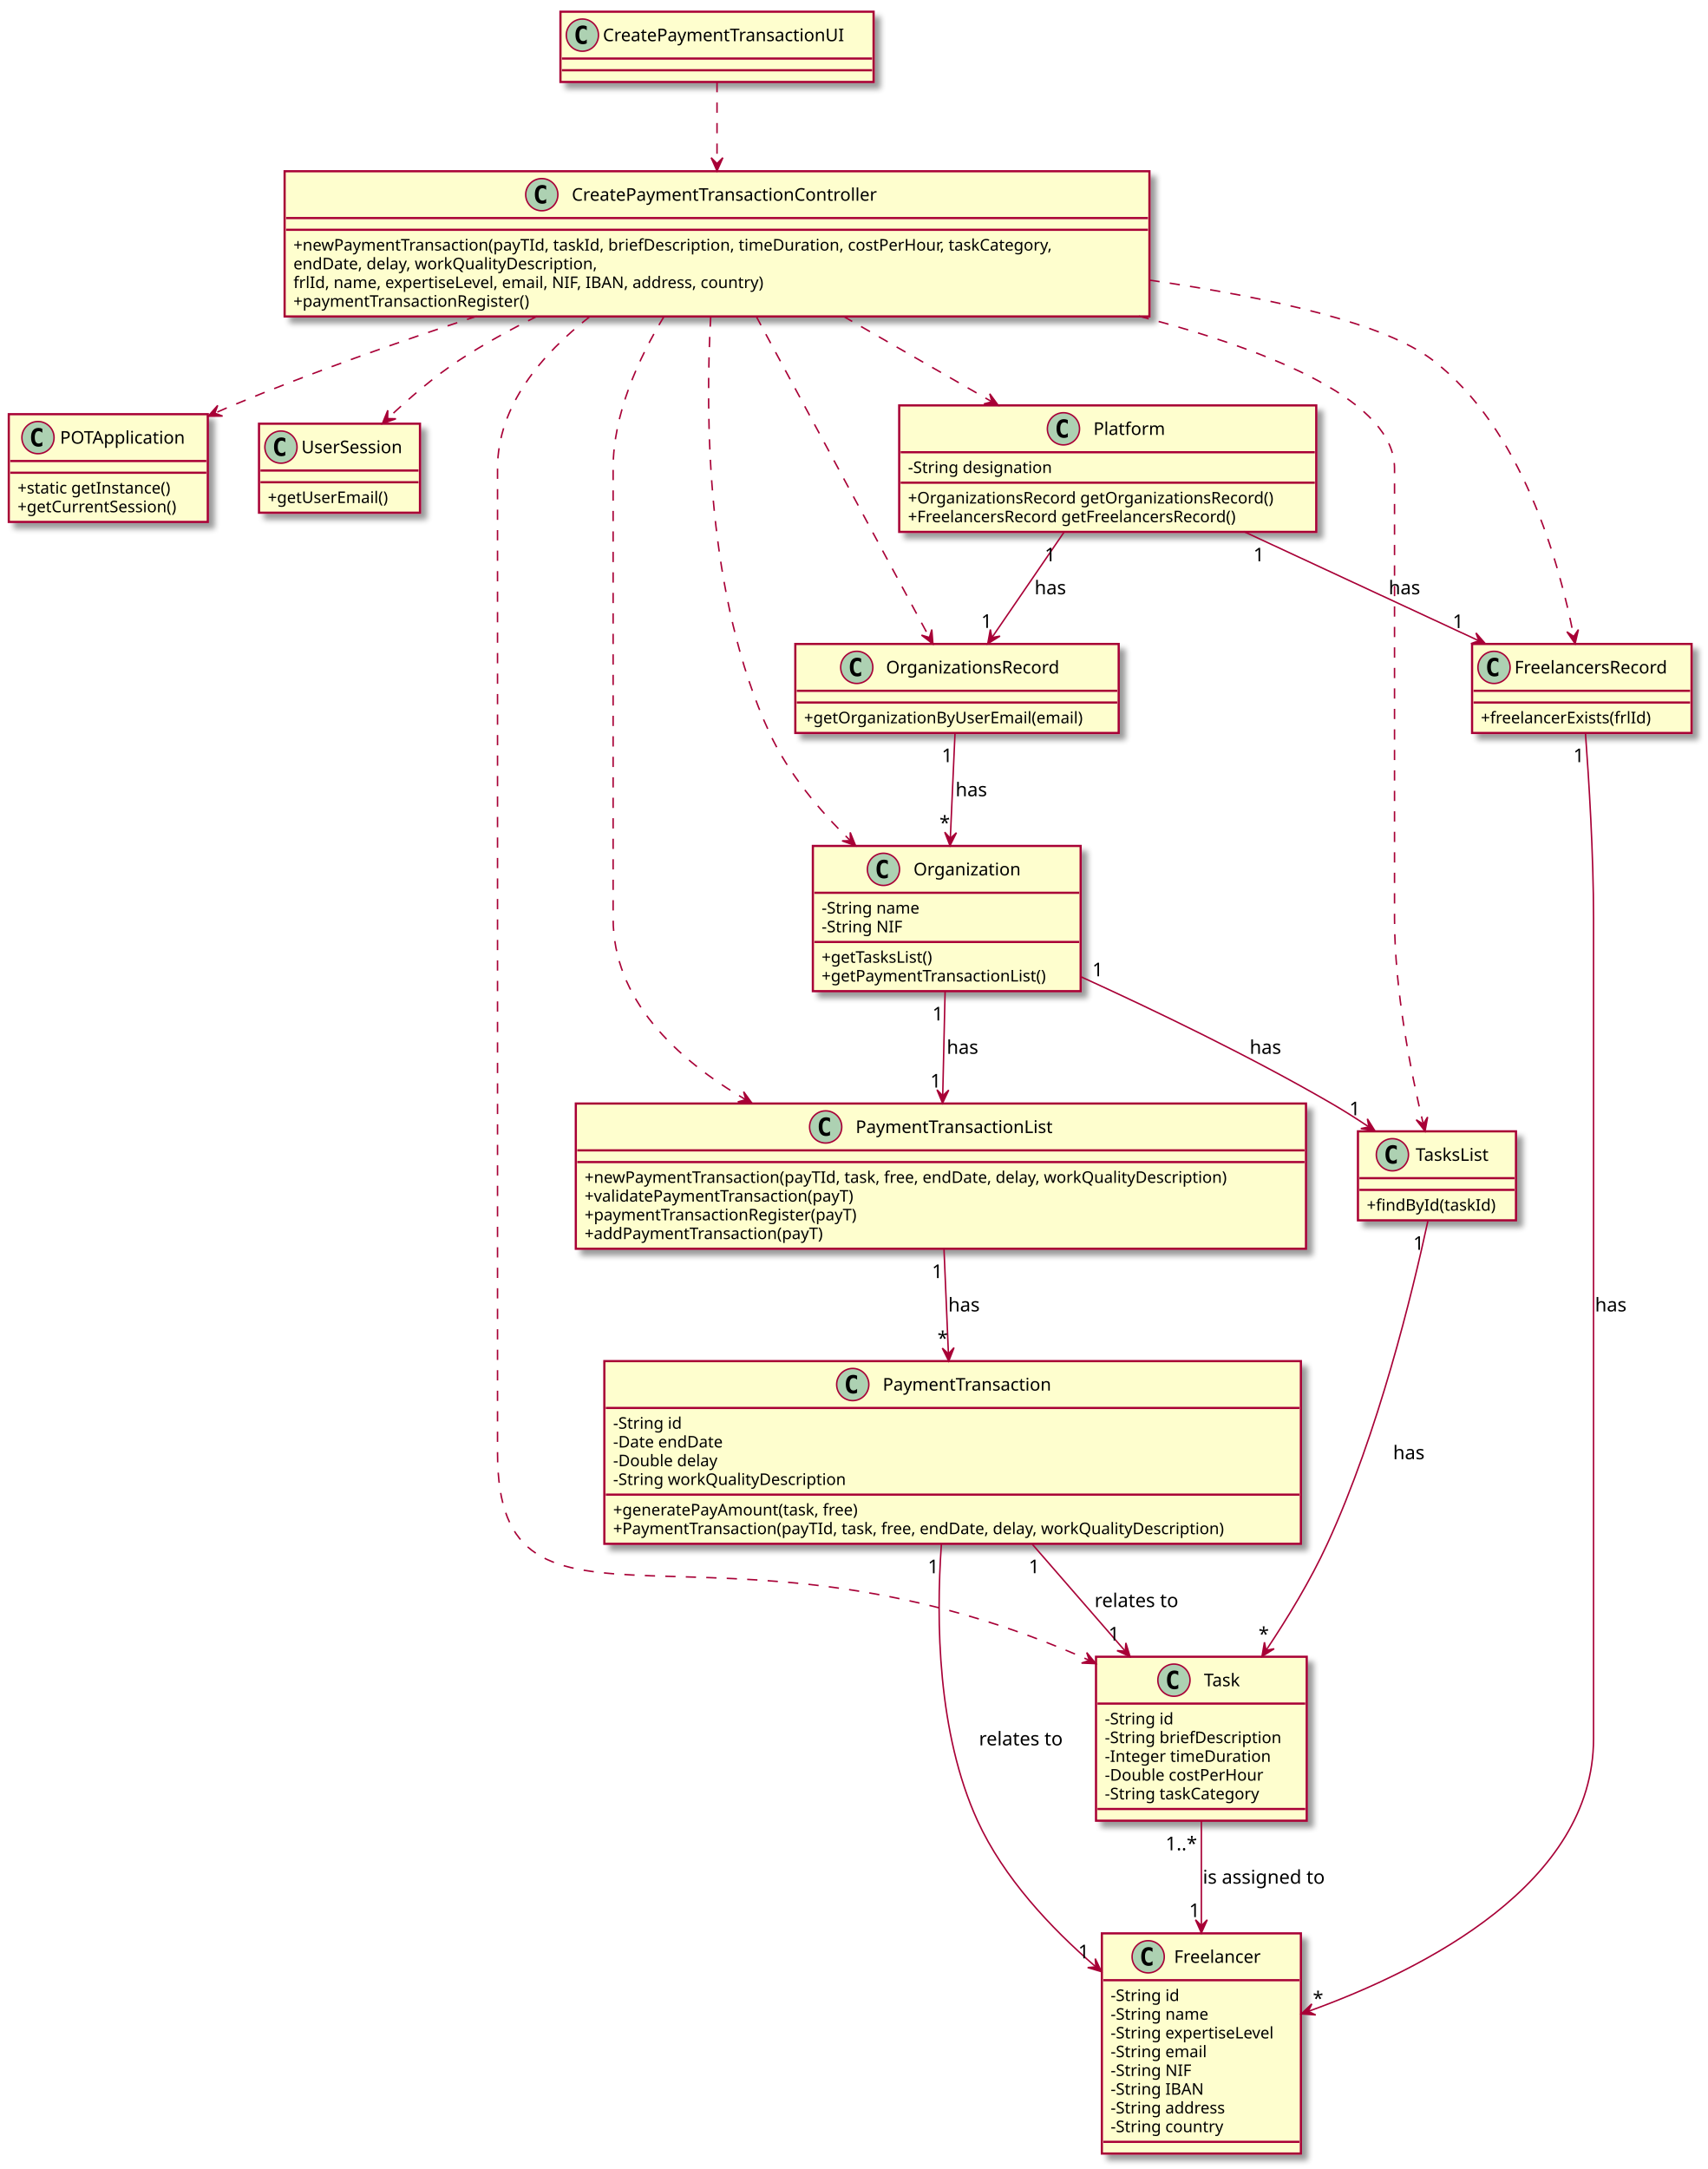
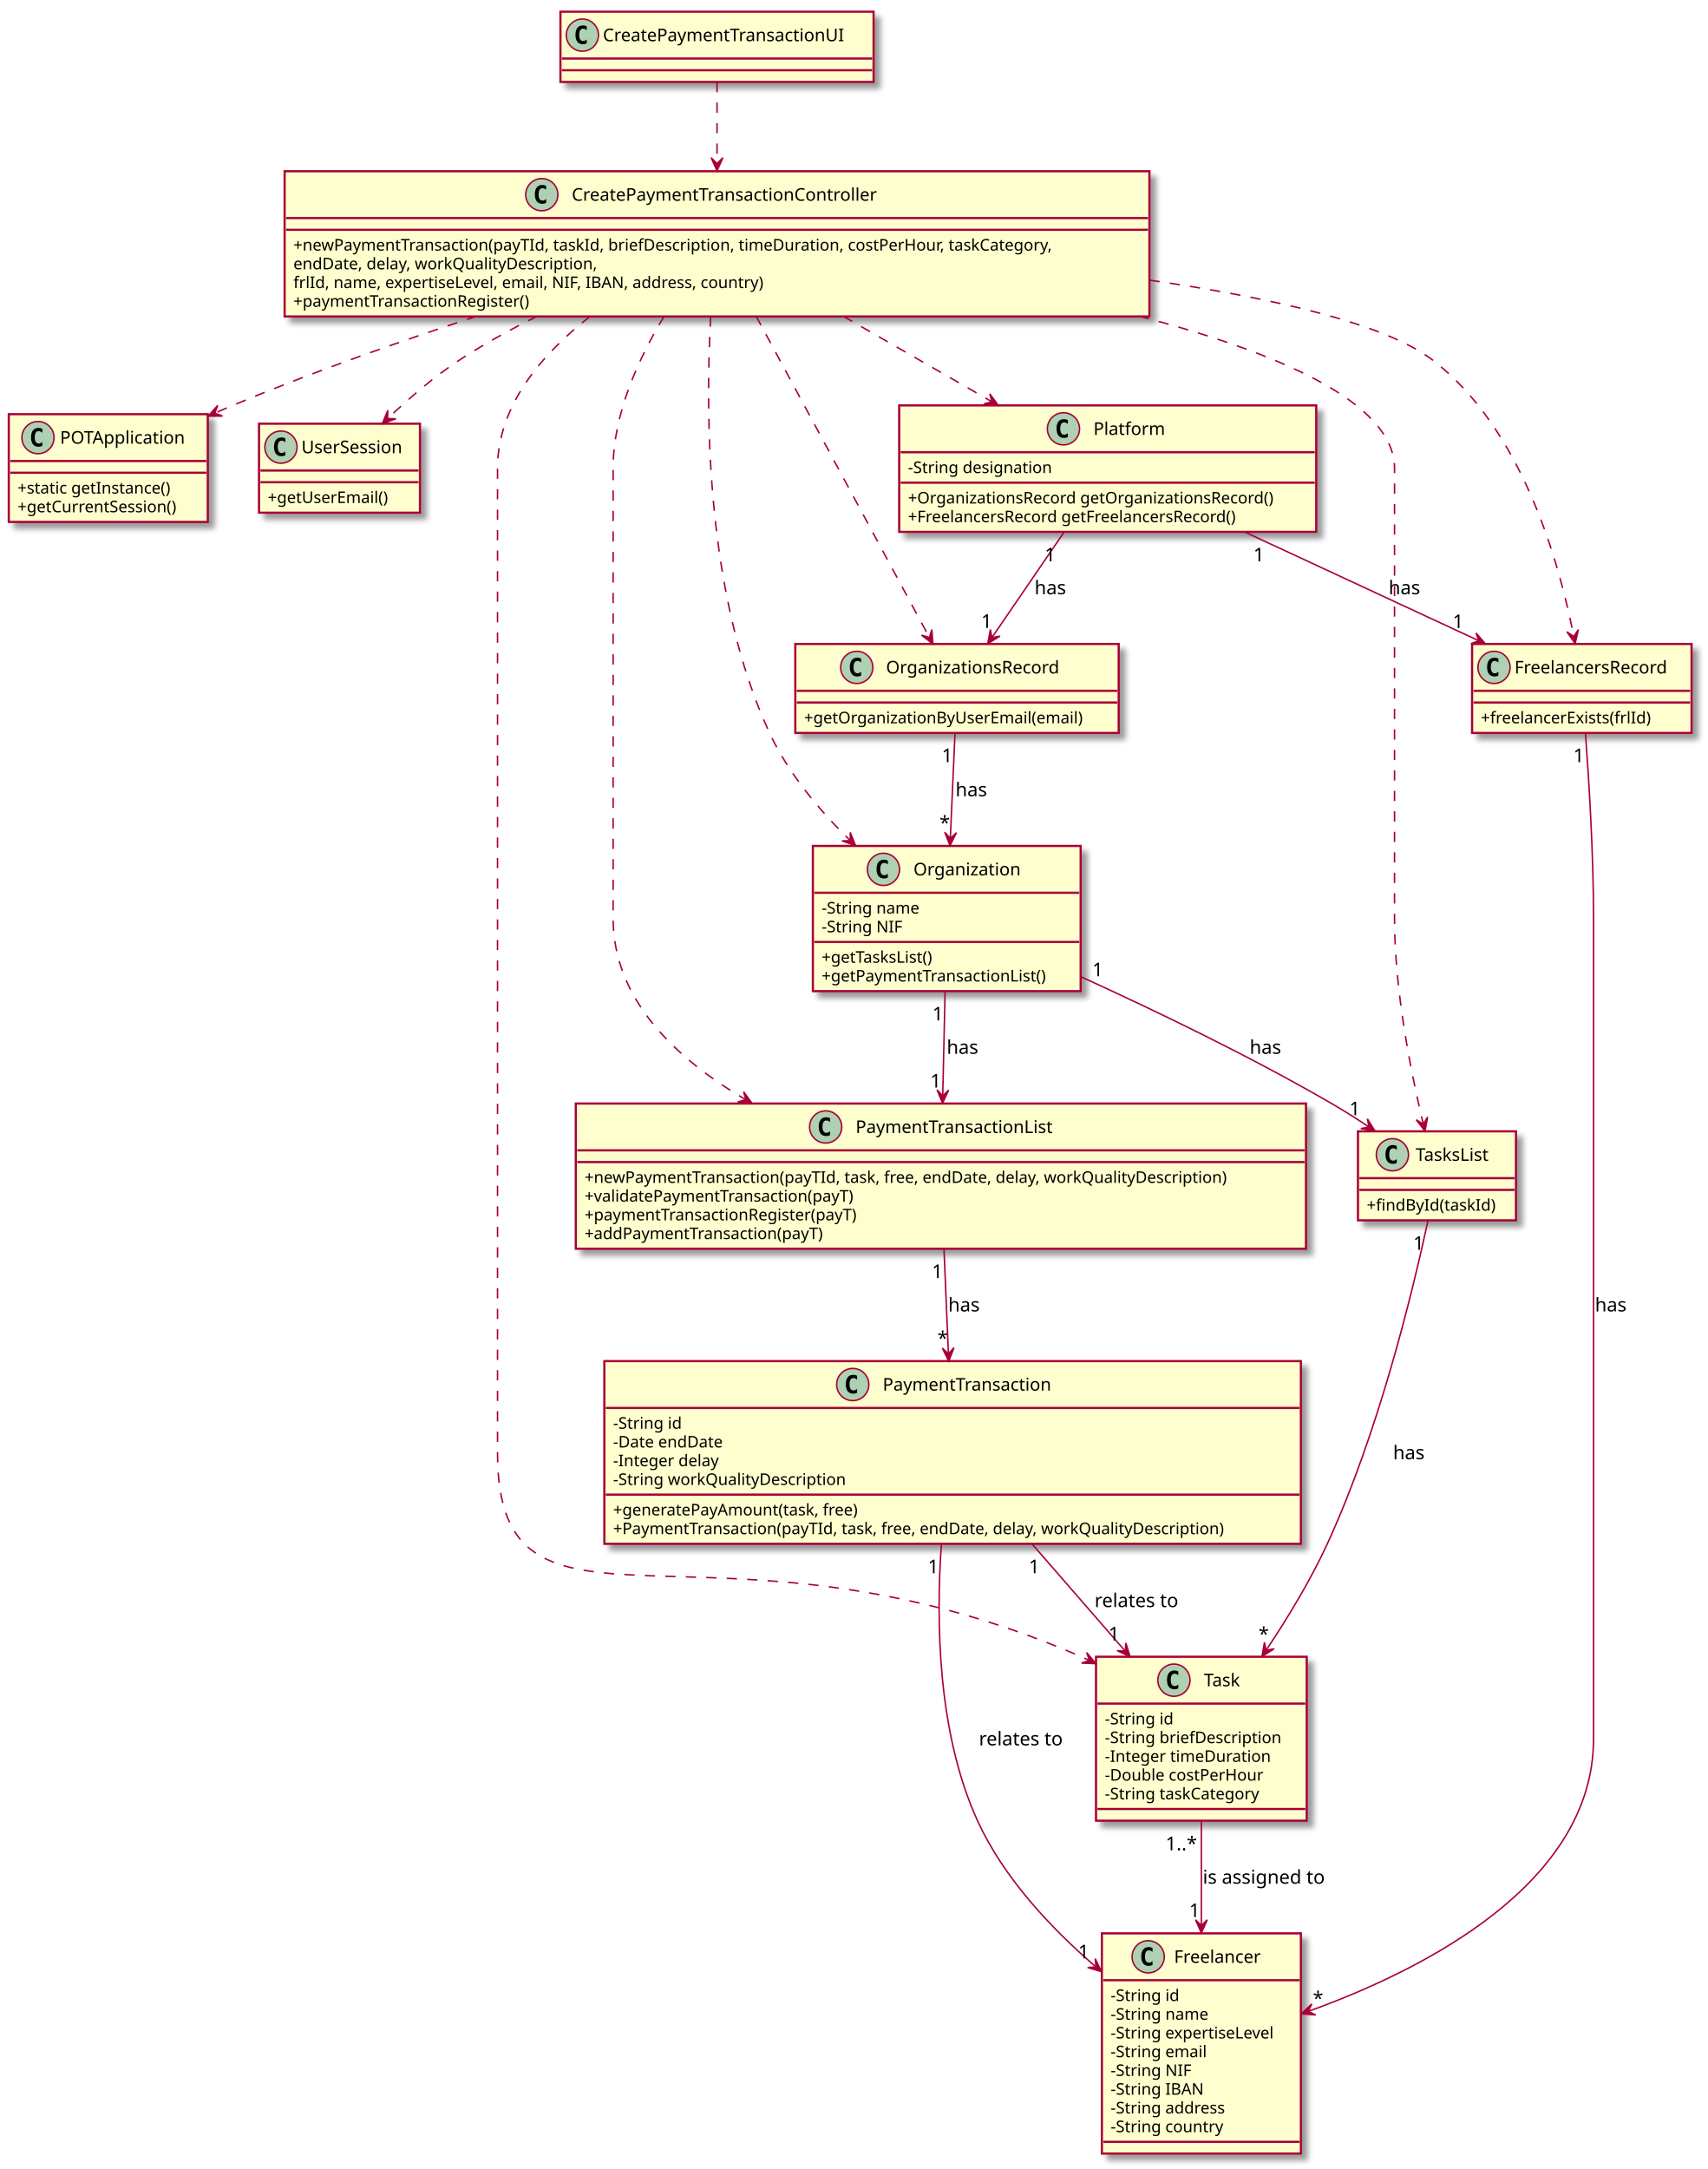
<svg xmlns="http://www.w3.org/2000/svg" contentScriptType="application/ecmascript" contentStyleType="text/css" height="1482px" preserveAspectRatio="none" style="width:1167px;height:1482px;" version="1.1" viewBox="0 0 1167 1482" width="1167px" zoomAndPan="magnify">
  <defs>
-     <filter height="300%" id="f1wiwsepvl0zni" width="300%" x="-1" y="-1">
+     <filter height="300%" id="fa27wm8qv23k3" width="300%" x="-1" y="-1">
      <feGaussianBlur result="blurOut" stdDeviation="2.0" />
      <feColorMatrix in="blurOut" result="blurOut2" type="matrix" values="0 0 0 0 0 0 0 0 0 0 0 0 0 0 0 0 0 0 .4 0" />
      <feOffset dx="4.0" dy="4.0" in="blurOut2" result="blurOut3" />
      <feBlend in="SourceGraphic" in2="blurOut3" mode="normal" />
    </filter>
  </defs>
  <g>
-     <rect fill="#FEFECE" filter="url(#f1wiwsepvl0zni)" height="73.609" id="POTApplication" style="stroke: #A80036; stroke-width: 1.5;" width="136" x="6" y="283" />
+     <rect fill="#FEFECE" filter="url(#fa27wm8qv23k3)" height="73.609" id="POTApplication" style="stroke: #A80036; stroke-width: 1.5;" width="136" x="6" y="283" />
    <ellipse cx="25.95" cy="299" fill="#ADD1B2" rx="11" ry="11" style="stroke: #A80036; stroke-width: 1.0;" />
    <path d="M28.919,304.641 Q28.341,304.938 27.7,305.086 Q27.059,305.234 26.356,305.234 Q23.856,305.234 22.536,303.586 Q21.216,301.938 21.216,298.812 Q21.216,295.688 22.536,294.031 Q23.856,292.375 26.356,292.375 Q27.059,292.375 27.708,292.531 Q28.356,292.688 28.919,292.984 L28.919,295.703 Q28.294,295.125 27.7,294.852 Q27.106,294.578 26.481,294.578 Q25.137,294.578 24.45,295.648 Q23.762,296.719 23.762,298.812 Q23.762,300.906 24.45,301.977 Q25.137,303.047 26.481,303.047 Q27.106,303.047 27.7,302.773 Q28.294,302.5 28.919,301.922 L28.919,304.641 Z " />
    <text fill="#000000" font-family="sans-serif" font-size="12" lengthAdjust="spacingAndGlyphs" textLength="93" x="41.05" y="303.154">POTApplication</text>
    <line style="stroke: #A80036; stroke-width: 1.5;" x1="7" x2="141" y1="315" y2="315" />
    <line style="stroke: #A80036; stroke-width: 1.5;" x1="7" x2="141" y1="323" y2="323" />
    <text fill="#000000" font-family="sans-serif" font-size="11" lengthAdjust="spacingAndGlyphs" textLength="118" x="12" y="337.21">+static getInstance()</text>
    <text fill="#000000" font-family="sans-serif" font-size="11" lengthAdjust="spacingAndGlyphs" textLength="124" x="12" y="350.015">+getCurrentSession()</text>
-     <rect fill="#FEFECE" filter="url(#f1wiwsepvl0zni)" height="60.805" id="UserSession" style="stroke: #A80036; stroke-width: 1.5;" width="110" x="177" y="289.5" />
+     <rect fill="#FEFECE" filter="url(#fa27wm8qv23k3)" height="60.805" id="UserSession" style="stroke: #A80036; stroke-width: 1.5;" width="110" x="177" y="289.5" />
    <ellipse cx="192" cy="305.5" fill="#ADD1B2" rx="11" ry="11" style="stroke: #A80036; stroke-width: 1.0;" />
    <path d="M194.969,311.141 Q194.391,311.438 193.75,311.586 Q193.109,311.734 192.406,311.734 Q189.906,311.734 188.586,310.086 Q187.266,308.438 187.266,305.312 Q187.266,302.188 188.586,300.531 Q189.906,298.875 192.406,298.875 Q193.109,298.875 193.758,299.031 Q194.406,299.188 194.969,299.484 L194.969,302.203 Q194.344,301.625 193.75,301.352 Q193.156,301.078 192.531,301.078 Q191.188,301.078 190.5,302.148 Q189.812,303.219 189.812,305.312 Q189.812,307.406 190.5,308.477 Q191.188,309.547 192.531,309.547 Q193.156,309.547 193.75,309.273 Q194.344,309 194.969,308.422 L194.969,311.141 Z " />
    <text fill="#000000" font-family="sans-serif" font-size="12" lengthAdjust="spacingAndGlyphs" textLength="78" x="206" y="309.654">UserSession</text>
    <line style="stroke: #A80036; stroke-width: 1.5;" x1="178" x2="286" y1="321.5" y2="321.5" />
    <line style="stroke: #A80036; stroke-width: 1.5;" x1="178" x2="286" y1="329.5" y2="329.5" />
    <text fill="#000000" font-family="sans-serif" font-size="11" lengthAdjust="spacingAndGlyphs" textLength="93" x="183" y="343.71">+getUserEmail()</text>
-     <rect fill="#FEFECE" filter="url(#f1wiwsepvl0zni)" height="112.023" id="Task" style="stroke: #A80036; stroke-width: 1.5;" width="144" x="749" y="1132" />
+     <rect fill="#FEFECE" filter="url(#fa27wm8qv23k3)" height="112.023" id="Task" style="stroke: #A80036; stroke-width: 1.5;" width="144" x="749" y="1132" />
    <ellipse cx="802.25" cy="1148" fill="#ADD1B2" rx="11" ry="11" style="stroke: #A80036; stroke-width: 1.0;" />
    <path d="M805.219,1153.641 Q804.641,1153.938 804,1154.086 Q803.359,1154.234 802.656,1154.234 Q800.156,1154.234 798.836,1152.586 Q797.516,1150.938 797.516,1147.812 Q797.516,1144.688 798.836,1143.031 Q800.156,1141.375 802.656,1141.375 Q803.359,1141.375 804.008,1141.531 Q804.656,1141.688 805.219,1141.984 L805.219,1144.703 Q804.594,1144.125 804,1143.852 Q803.406,1143.578 802.781,1143.578 Q801.438,1143.578 800.75,1144.648 Q800.062,1145.719 800.062,1147.812 Q800.062,1149.906 800.75,1150.977 Q801.438,1152.047 802.781,1152.047 Q803.406,1152.047 804,1151.773 Q804.594,1151.5 805.219,1150.922 L805.219,1153.641 Z " />
    <text fill="#000000" font-family="sans-serif" font-size="12" lengthAdjust="spacingAndGlyphs" textLength="29" x="822.75" y="1152.154">Task</text>
    <line style="stroke: #A80036; stroke-width: 1.5;" x1="750" x2="892" y1="1164" y2="1164" />
    <text fill="#000000" font-family="sans-serif" font-size="11" lengthAdjust="spacingAndGlyphs" textLength="52" x="755" y="1178.21">-String id</text>
    <text fill="#000000" font-family="sans-serif" font-size="11" lengthAdjust="spacingAndGlyphs" textLength="132" x="755" y="1191.015">-String briefDescription</text>
    <text fill="#000000" font-family="sans-serif" font-size="11" lengthAdjust="spacingAndGlyphs" textLength="121" x="755" y="1203.82">-Integer timeDuration</text>
    <text fill="#000000" font-family="sans-serif" font-size="11" lengthAdjust="spacingAndGlyphs" textLength="117" x="755" y="1216.624">-Double costPerHour</text>
    <text fill="#000000" font-family="sans-serif" font-size="11" lengthAdjust="spacingAndGlyphs" textLength="117" x="755" y="1229.429">-String taskCategory</text>
    <line style="stroke: #A80036; stroke-width: 1.5;" x1="750" x2="892" y1="1236.023" y2="1236.023" />
-     <rect fill="#FEFECE" filter="url(#f1wiwsepvl0zni)" height="150.438" id="Freelancer" style="stroke: #A80036; stroke-width: 1.5;" width="136" x="753" y="1321" />
+     <rect fill="#FEFECE" filter="url(#fa27wm8qv23k3)" height="150.438" id="Freelancer" style="stroke: #A80036; stroke-width: 1.5;" width="136" x="753" y="1321" />
    <ellipse cx="784.65" cy="1337" fill="#ADD1B2" rx="11" ry="11" style="stroke: #A80036; stroke-width: 1.0;" />
    <path d="M787.619,1342.641 Q787.041,1342.938 786.4,1343.086 Q785.759,1343.234 785.056,1343.234 Q782.556,1343.234 781.236,1341.586 Q779.916,1339.938 779.916,1336.812 Q779.916,1333.688 781.236,1332.031 Q782.556,1330.375 785.056,1330.375 Q785.759,1330.375 786.408,1330.531 Q787.056,1330.688 787.619,1330.984 L787.619,1333.703 Q786.994,1333.125 786.4,1332.852 Q785.806,1332.578 785.181,1332.578 Q783.837,1332.578 783.15,1333.648 Q782.462,1334.719 782.462,1336.812 Q782.462,1338.906 783.15,1339.977 Q783.837,1341.047 785.181,1341.047 Q785.806,1341.047 786.4,1340.773 Q786.994,1340.5 787.619,1339.922 L787.619,1342.641 Z " />
    <text fill="#000000" font-family="sans-serif" font-size="12" lengthAdjust="spacingAndGlyphs" textLength="67" x="802.35" y="1341.154">Freelancer</text>
    <line style="stroke: #A80036; stroke-width: 1.5;" x1="754" x2="888" y1="1353" y2="1353" />
    <text fill="#000000" font-family="sans-serif" font-size="11" lengthAdjust="spacingAndGlyphs" textLength="52" x="759" y="1367.21">-String id</text>
    <text fill="#000000" font-family="sans-serif" font-size="11" lengthAdjust="spacingAndGlyphs" textLength="74" x="759" y="1380.015">-String name</text>
    <text fill="#000000" font-family="sans-serif" font-size="11" lengthAdjust="spacingAndGlyphs" textLength="124" x="759" y="1392.82">-String expertiseLevel</text>
    <text fill="#000000" font-family="sans-serif" font-size="11" lengthAdjust="spacingAndGlyphs" textLength="73" x="759" y="1405.624">-String email</text>
    <text fill="#000000" font-family="sans-serif" font-size="11" lengthAdjust="spacingAndGlyphs" textLength="59" x="759" y="1418.429">-String NIF</text>
    <text fill="#000000" font-family="sans-serif" font-size="11" lengthAdjust="spacingAndGlyphs" textLength="68" x="759" y="1431.234">-String IBAN</text>
    <text fill="#000000" font-family="sans-serif" font-size="11" lengthAdjust="spacingAndGlyphs" textLength="89" x="759" y="1444.039">-String address</text>
    <text fill="#000000" font-family="sans-serif" font-size="11" lengthAdjust="spacingAndGlyphs" textLength="84" x="759" y="1456.843">-String country</text>
    <line style="stroke: #A80036; stroke-width: 1.5;" x1="754" x2="888" y1="1463.438" y2="1463.438" />
-     <rect fill="#FEFECE" filter="url(#f1wiwsepvl0zni)" height="99.219" id="Organization" style="stroke: #A80036; stroke-width: 1.5;" width="183" x="555.5" y="578" />
+     <rect fill="#FEFECE" filter="url(#fa27wm8qv23k3)" height="99.219" id="Organization" style="stroke: #A80036; stroke-width: 1.5;" width="183" x="555.5" y="578" />
    <ellipse cx="603.75" cy="594" fill="#ADD1B2" rx="11" ry="11" style="stroke: #A80036; stroke-width: 1.0;" />
    <path d="M606.719,599.641 Q606.141,599.938 605.5,600.086 Q604.859,600.234 604.156,600.234 Q601.656,600.234 600.336,598.586 Q599.016,596.938 599.016,593.812 Q599.016,590.688 600.336,589.031 Q601.656,587.375 604.156,587.375 Q604.859,587.375 605.508,587.531 Q606.156,587.688 606.719,587.984 L606.719,590.703 Q606.094,590.125 605.5,589.852 Q604.906,589.578 604.281,589.578 Q602.938,589.578 602.25,590.648 Q601.562,591.719 601.562,593.812 Q601.562,595.906 602.25,596.977 Q602.938,598.047 604.281,598.047 Q604.906,598.047 605.5,597.773 Q606.094,597.5 606.719,596.922 L606.719,599.641 Z " />
    <text fill="#000000" font-family="sans-serif" font-size="12" lengthAdjust="spacingAndGlyphs" textLength="78" x="624.25" y="598.154">Organization</text>
    <line style="stroke: #A80036; stroke-width: 1.5;" x1="556.5" x2="737.5" y1="610" y2="610" />
    <text fill="#000000" font-family="sans-serif" font-size="11" lengthAdjust="spacingAndGlyphs" textLength="74" x="561.5" y="624.21">-String name</text>
    <text fill="#000000" font-family="sans-serif" font-size="11" lengthAdjust="spacingAndGlyphs" textLength="59" x="561.5" y="637.015">-String NIF</text>
    <line style="stroke: #A80036; stroke-width: 1.5;" x1="556.5" x2="737.5" y1="643.609" y2="643.609" />
    <text fill="#000000" font-family="sans-serif" font-size="11" lengthAdjust="spacingAndGlyphs" textLength="89" x="561.5" y="657.82">+getTasksList()</text>
    <text fill="#000000" font-family="sans-serif" font-size="11" lengthAdjust="spacingAndGlyphs" textLength="171" x="561.5" y="670.625">+getPaymentTransactionList()</text>
-     <rect fill="#FEFECE" filter="url(#f1wiwsepvl0zni)" height="60.805" id="TasksList" style="stroke: #A80036; stroke-width: 1.5;" width="108" x="928" y="773" />
+     <rect fill="#FEFECE" filter="url(#fa27wm8qv23k3)" height="60.805" id="TasksList" style="stroke: #A80036; stroke-width: 1.5;" width="108" x="928" y="773" />
    <ellipse cx="951.55" cy="789" fill="#ADD1B2" rx="11" ry="11" style="stroke: #A80036; stroke-width: 1.0;" />
    <path d="M954.519,794.641 Q953.941,794.938 953.3,795.086 Q952.659,795.234 951.956,795.234 Q949.456,795.234 948.136,793.586 Q946.816,791.938 946.816,788.812 Q946.816,785.688 948.136,784.031 Q949.456,782.375 951.956,782.375 Q952.659,782.375 953.308,782.531 Q953.956,782.688 954.519,782.984 L954.519,785.703 Q953.894,785.125 953.3,784.852 Q952.706,784.578 952.081,784.578 Q950.737,784.578 950.05,785.648 Q949.362,786.719 949.362,788.812 Q949.362,790.906 950.05,791.977 Q950.737,793.047 952.081,793.047 Q952.706,793.047 953.3,792.773 Q953.894,792.5 954.519,791.922 L954.519,794.641 Z " />
    <text fill="#000000" font-family="sans-serif" font-size="12" lengthAdjust="spacingAndGlyphs" textLength="57" x="967.45" y="793.154">TasksList</text>
    <line style="stroke: #A80036; stroke-width: 1.5;" x1="929" x2="1035" y1="805" y2="805" />
    <line style="stroke: #A80036; stroke-width: 1.5;" x1="929" x2="1035" y1="813" y2="813" />
    <text fill="#000000" font-family="sans-serif" font-size="11" lengthAdjust="spacingAndGlyphs" textLength="96" x="934" y="827.21">+findById(taskId)</text>
-     <rect fill="#FEFECE" filter="url(#f1wiwsepvl0zni)" height="86.414" id="Platform" style="stroke: #A80036; stroke-width: 1.5;" width="285" x="614.5" y="277" />
+     <rect fill="#FEFECE" filter="url(#fa27wm8qv23k3)" height="86.414" id="Platform" style="stroke: #A80036; stroke-width: 1.5;" width="285" x="614.5" y="277" />
    <ellipse cx="726.75" cy="293" fill="#ADD1B2" rx="11" ry="11" style="stroke: #A80036; stroke-width: 1.0;" />
    <path d="M729.719,298.641 Q729.141,298.938 728.5,299.086 Q727.859,299.234 727.156,299.234 Q724.656,299.234 723.336,297.586 Q722.016,295.938 722.016,292.812 Q722.016,289.688 723.336,288.031 Q724.656,286.375 727.156,286.375 Q727.859,286.375 728.508,286.531 Q729.156,286.688 729.719,286.984 L729.719,289.703 Q729.094,289.125 728.5,288.852 Q727.906,288.578 727.281,288.578 Q725.938,288.578 725.25,289.648 Q724.562,290.719 724.562,292.812 Q724.562,294.906 725.25,295.977 Q725.938,297.047 727.281,297.047 Q727.906,297.047 728.5,296.773 Q729.094,296.5 729.719,295.922 L729.719,298.641 Z " />
    <text fill="#000000" font-family="sans-serif" font-size="12" lengthAdjust="spacingAndGlyphs" textLength="52" x="747.25" y="297.154">Platform</text>
    <line style="stroke: #A80036; stroke-width: 1.5;" x1="615.5" x2="898.5" y1="309" y2="309" />
    <text fill="#000000" font-family="sans-serif" font-size="11" lengthAdjust="spacingAndGlyphs" textLength="108" x="620.5" y="323.21">-String designation</text>
    <line style="stroke: #A80036; stroke-width: 1.5;" x1="615.5" x2="898.5" y1="329.805" y2="329.805" />
    <text fill="#000000" font-family="sans-serif" font-size="11" lengthAdjust="spacingAndGlyphs" textLength="273" x="620.5" y="344.015">+OrganizationsRecord getOrganizationsRecord()</text>
    <text fill="#000000" font-family="sans-serif" font-size="11" lengthAdjust="spacingAndGlyphs" textLength="251" x="620.5" y="356.82">+FreelancersRecord getFreelancersRecord()</text>
-     <rect fill="#FEFECE" filter="url(#f1wiwsepvl0zni)" height="60.805" id="FreelancersRecord" style="stroke: #A80036; stroke-width: 1.5;" width="150" x="1006" y="440" />
+     <rect fill="#FEFECE" filter="url(#fa27wm8qv23k3)" height="60.805" id="FreelancersRecord" style="stroke: #A80036; stroke-width: 1.5;" width="150" x="1006" y="440" />
    <ellipse cx="1021" cy="456" fill="#ADD1B2" rx="11" ry="11" style="stroke: #A80036; stroke-width: 1.0;" />
    <path d="M1023.969,461.641 Q1023.391,461.938 1022.75,462.086 Q1022.109,462.234 1021.406,462.234 Q1018.906,462.234 1017.586,460.586 Q1016.266,458.938 1016.266,455.812 Q1016.266,452.688 1017.586,451.031 Q1018.906,449.375 1021.406,449.375 Q1022.109,449.375 1022.758,449.531 Q1023.406,449.688 1023.969,449.984 L1023.969,452.703 Q1023.344,452.125 1022.75,451.852 Q1022.156,451.578 1021.531,451.578 Q1020.188,451.578 1019.5,452.648 Q1018.812,453.719 1018.812,455.812 Q1018.812,457.906 1019.5,458.977 Q1020.188,460.047 1021.531,460.047 Q1022.156,460.047 1022.75,459.773 Q1023.344,459.5 1023.969,458.922 L1023.969,461.641 Z " />
    <text fill="#000000" font-family="sans-serif" font-size="12" lengthAdjust="spacingAndGlyphs" textLength="118" x="1035" y="460.154">FreelancersRecord</text>
    <line style="stroke: #A80036; stroke-width: 1.5;" x1="1007" x2="1155" y1="472" y2="472" />
    <line style="stroke: #A80036; stroke-width: 1.5;" x1="1007" x2="1155" y1="480" y2="480" />
    <text fill="#000000" font-family="sans-serif" font-size="11" lengthAdjust="spacingAndGlyphs" textLength="131" x="1012" y="494.21">+freelancerExists(frlId)</text>
-     <rect fill="#FEFECE" filter="url(#f1wiwsepvl0zni)" height="60.805" id="OrganizationsRecord" style="stroke: #A80036; stroke-width: 1.5;" width="221" x="543.5" y="440" />
+     <rect fill="#FEFECE" filter="url(#fa27wm8qv23k3)" height="60.805" id="OrganizationsRecord" style="stroke: #A80036; stroke-width: 1.5;" width="221" x="543.5" y="440" />
    <ellipse cx="585.5" cy="456" fill="#ADD1B2" rx="11" ry="11" style="stroke: #A80036; stroke-width: 1.0;" />
    <path d="M588.469,461.641 Q587.891,461.938 587.25,462.086 Q586.609,462.234 585.906,462.234 Q583.406,462.234 582.086,460.586 Q580.766,458.938 580.766,455.812 Q580.766,452.688 582.086,451.031 Q583.406,449.375 585.906,449.375 Q586.609,449.375 587.258,449.531 Q587.906,449.688 588.469,449.984 L588.469,452.703 Q587.844,452.125 587.25,451.852 Q586.656,451.578 586.031,451.578 Q584.688,451.578 584,452.648 Q583.312,453.719 583.312,455.812 Q583.312,457.906 584,458.977 Q584.688,460.047 586.031,460.047 Q586.656,460.047 587.25,459.773 Q587.844,459.5 588.469,458.922 L588.469,461.641 Z " />
    <text fill="#000000" font-family="sans-serif" font-size="12" lengthAdjust="spacingAndGlyphs" textLength="129" x="605.5" y="460.154">OrganizationsRecord</text>
    <line style="stroke: #A80036; stroke-width: 1.5;" x1="544.5" x2="763.5" y1="472" y2="472" />
    <line style="stroke: #A80036; stroke-width: 1.5;" x1="544.5" x2="763.5" y1="480" y2="480" />
    <text fill="#000000" font-family="sans-serif" font-size="11" lengthAdjust="spacingAndGlyphs" textLength="209" x="549.5" y="494.21">+getOrganizationByUserEmail(email)</text>
-     <rect fill="#FEFECE" filter="url(#f1wiwsepvl0zni)" height="99.219" id="CreatePaymentTransactionController" style="stroke: #A80036; stroke-width: 1.5;" width="591" x="194.5" y="117" />
+     <rect fill="#FEFECE" filter="url(#fa27wm8qv23k3)" height="99.219" id="CreatePaymentTransactionController" style="stroke: #A80036; stroke-width: 1.5;" width="591" x="194.5" y="117" />
    <ellipse cx="370.25" cy="133" fill="#ADD1B2" rx="11" ry="11" style="stroke: #A80036; stroke-width: 1.0;" />
    <path d="M373.219,138.641 Q372.641,138.938 372,139.086 Q371.359,139.234 370.656,139.234 Q368.156,139.234 366.836,137.586 Q365.516,135.938 365.516,132.812 Q365.516,129.688 366.836,128.031 Q368.156,126.375 370.656,126.375 Q371.359,126.375 372.008,126.531 Q372.656,126.688 373.219,126.984 L373.219,129.703 Q372.594,129.125 372,128.852 Q371.406,128.578 370.781,128.578 Q369.438,128.578 368.75,129.648 Q368.062,130.719 368.062,132.812 Q368.062,134.906 368.75,135.977 Q369.438,137.047 370.781,137.047 Q371.406,137.047 372,136.773 Q372.594,136.5 373.219,135.922 L373.219,138.641 Z " />
    <text fill="#000000" font-family="sans-serif" font-size="12" lengthAdjust="spacingAndGlyphs" textLength="231" x="390.75" y="137.154">CreatePaymentTransactionController</text>
    <line style="stroke: #A80036; stroke-width: 1.5;" x1="195.5" x2="784.5" y1="149" y2="149" />
    <line style="stroke: #A80036; stroke-width: 1.5;" x1="195.5" x2="784.5" y1="157" y2="157" />
    <text fill="#000000" font-family="sans-serif" font-size="11" lengthAdjust="spacingAndGlyphs" textLength="575" x="200.5" y="171.21">+newPaymentTransaction(payTId, taskId, briefDescription, timeDuration, costPerHour, taskCategory,</text>
    <text fill="#000000" font-family="sans-serif" font-size="11" lengthAdjust="spacingAndGlyphs" textLength="227" x="200.5" y="184.015">endDate, delay, workQualityDescription,</text>
    <text fill="#000000" font-family="sans-serif" font-size="11" lengthAdjust="spacingAndGlyphs" textLength="359" x="200.5" y="196.82">frlId, name, expertiseLevel, email, NIF, IBAN, address, country)</text>
    <text fill="#000000" font-family="sans-serif" font-size="11" lengthAdjust="spacingAndGlyphs" textLength="180" x="200.5" y="209.625">+paymentTransactionRegister()</text>
-     <rect fill="#FEFECE" filter="url(#f1wiwsepvl0zni)" height="48" id="CreatePaymentTransactionUI" style="stroke: #A80036; stroke-width: 1.5;" width="214" x="383" y="8" />
+     <rect fill="#FEFECE" filter="url(#fa27wm8qv23k3)" height="48" id="CreatePaymentTransactionUI" style="stroke: #A80036; stroke-width: 1.5;" width="214" x="383" y="8" />
    <ellipse cx="398" cy="24" fill="#ADD1B2" rx="11" ry="11" style="stroke: #A80036; stroke-width: 1.0;" />
    <path d="M400.969,29.641 Q400.391,29.938 399.75,30.086 Q399.109,30.234 398.406,30.234 Q395.906,30.234 394.586,28.586 Q393.266,26.938 393.266,23.812 Q393.266,20.688 394.586,19.031 Q395.906,17.375 398.406,17.375 Q399.109,17.375 399.758,17.531 Q400.406,17.688 400.969,17.984 L400.969,20.703 Q400.344,20.125 399.75,19.852 Q399.156,19.578 398.531,19.578 Q397.188,19.578 396.5,20.648 Q395.812,21.719 395.812,23.812 Q395.812,25.906 396.5,26.977 Q397.188,28.047 398.531,28.047 Q399.156,28.047 399.75,27.773 Q400.344,27.5 400.969,26.922 L400.969,29.641 Z " />
    <text fill="#000000" font-family="sans-serif" font-size="12" lengthAdjust="spacingAndGlyphs" textLength="182" x="412" y="28.154">CreatePaymentTransactionUI</text>
    <line style="stroke: #A80036; stroke-width: 1.5;" x1="384" x2="596" y1="40" y2="40" />
    <line style="stroke: #A80036; stroke-width: 1.5;" x1="384" x2="596" y1="48" y2="48" />
-     <rect fill="#FEFECE" filter="url(#f1wiwsepvl0zni)" height="124.828" id="PaymentTransaction" style="stroke: #A80036; stroke-width: 1.5;" width="476" x="413" y="930" />
+     <rect fill="#FEFECE" filter="url(#fa27wm8qv23k3)" height="124.828" id="PaymentTransaction" style="stroke: #A80036; stroke-width: 1.5;" width="476" x="413" y="930" />
    <ellipse cx="582.75" cy="946" fill="#ADD1B2" rx="11" ry="11" style="stroke: #A80036; stroke-width: 1.0;" />
    <path d="M585.719,951.641 Q585.141,951.938 584.5,952.086 Q583.859,952.234 583.156,952.234 Q580.656,952.234 579.336,950.586 Q578.016,948.938 578.016,945.812 Q578.016,942.688 579.336,941.031 Q580.656,939.375 583.156,939.375 Q583.859,939.375 584.508,939.531 Q585.156,939.688 585.719,939.984 L585.719,942.703 Q585.094,942.125 584.5,941.852 Q583.906,941.578 583.281,941.578 Q581.938,941.578 581.25,942.648 Q580.562,943.719 580.562,945.812 Q580.562,947.906 581.25,948.977 Q581.938,950.047 583.281,950.047 Q583.906,950.047 584.5,949.773 Q585.094,949.5 585.719,948.922 L585.719,951.641 Z " />
    <text fill="#000000" font-family="sans-serif" font-size="12" lengthAdjust="spacingAndGlyphs" textLength="128" x="603.25" y="950.154">PaymentTransaction</text>
    <line style="stroke: #A80036; stroke-width: 1.5;" x1="414" x2="888" y1="962" y2="962" />
    <text fill="#000000" font-family="sans-serif" font-size="11" lengthAdjust="spacingAndGlyphs" textLength="52" x="419" y="976.21">-String id</text>
    <text fill="#000000" font-family="sans-serif" font-size="11" lengthAdjust="spacingAndGlyphs" textLength="81" x="419" y="989.015">-Date endDate</text>
-     <text fill="#000000" font-family="sans-serif" font-size="11" lengthAdjust="spacingAndGlyphs" textLength="77" x="419" y="1001.82">-Double delay</text>
+     <text fill="#000000" font-family="sans-serif" font-size="11" lengthAdjust="spacingAndGlyphs" textLength="78" x="419" y="1001.82">-Integer delay</text>
    <text fill="#000000" font-family="sans-serif" font-size="11" lengthAdjust="spacingAndGlyphs" textLength="172" x="419" y="1014.625">-String workQualityDescription</text>
    <line style="stroke: #A80036; stroke-width: 1.5;" x1="414" x2="888" y1="1021.219" y2="1021.219" />
    <text fill="#000000" font-family="sans-serif" font-size="11" lengthAdjust="spacingAndGlyphs" textLength="186" x="419" y="1035.429">+generatePayAmount(task, free)</text>
    <text fill="#000000" font-family="sans-serif" font-size="11" lengthAdjust="spacingAndGlyphs" textLength="464" x="419" y="1048.234">+PaymentTransaction(payTId, task, free, endDate, delay, workQualityDescription)</text>
-     <rect fill="#FEFECE" filter="url(#f1wiwsepvl0zni)" height="99.219" id="PaymentTransactionList" style="stroke: #A80036; stroke-width: 1.5;" width="499" x="393.5" y="754" />
+     <rect fill="#FEFECE" filter="url(#fa27wm8qv23k3)" height="99.219" id="PaymentTransactionList" style="stroke: #A80036; stroke-width: 1.5;" width="499" x="393.5" y="754" />
    <ellipse cx="564.25" cy="770" fill="#ADD1B2" rx="11" ry="11" style="stroke: #A80036; stroke-width: 1.0;" />
    <path d="M567.219,775.641 Q566.641,775.938 566,776.086 Q565.359,776.234 564.656,776.234 Q562.156,776.234 560.836,774.586 Q559.516,772.938 559.516,769.812 Q559.516,766.688 560.836,765.031 Q562.156,763.375 564.656,763.375 Q565.359,763.375 566.008,763.531 Q566.656,763.688 567.219,763.984 L567.219,766.703 Q566.594,766.125 566,765.852 Q565.406,765.578 564.781,765.578 Q563.438,765.578 562.75,766.648 Q562.062,767.719 562.062,769.812 Q562.062,771.906 562.75,772.977 Q563.438,774.047 564.781,774.047 Q565.406,774.047 566,773.773 Q566.594,773.5 567.219,772.922 L567.219,775.641 Z " />
    <text fill="#000000" font-family="sans-serif" font-size="12" lengthAdjust="spacingAndGlyphs" textLength="149" x="584.75" y="774.154">PaymentTransactionList</text>
    <line style="stroke: #A80036; stroke-width: 1.5;" x1="394.5" x2="891.5" y1="786" y2="786" />
    <line style="stroke: #A80036; stroke-width: 1.5;" x1="394.5" x2="891.5" y1="794" y2="794" />
    <text fill="#000000" font-family="sans-serif" font-size="11" lengthAdjust="spacingAndGlyphs" textLength="487" x="399.5" y="808.21">+newPaymentTransaction(payTId, task, free, endDate, delay, workQualityDescription)</text>
    <text fill="#000000" font-family="sans-serif" font-size="11" lengthAdjust="spacingAndGlyphs" textLength="204" x="399.5" y="821.015">+validatePaymentTransaction(payT)</text>
    <text fill="#000000" font-family="sans-serif" font-size="11" lengthAdjust="spacingAndGlyphs" textLength="207" x="399.5" y="833.82">+paymentTransactionRegister(payT)</text>
    <text fill="#000000" font-family="sans-serif" font-size="11" lengthAdjust="spacingAndGlyphs" textLength="181" x="399.5" y="846.625">+addPaymentTransaction(payT)</text>
    <path d="M490,56.046 C490,71.448 490,92.093 490,111.365 " fill="none" id="CreatePaymentTransactionUI-&gt;CreatePaymentTransactionController" style="stroke: #A80036; stroke-width: 1.0; stroke-dasharray: 7.0,7.0;" />
    <polygon fill="#A80036" points="490,116.759,494,107.759,490,111.759,486,107.759,490,116.759" style="stroke: #A80036; stroke-width: 1.0;" />
    <path d="M576.318,216.125 C608.847,234.826 645.665,255.993 677.538,274.317 " fill="none" id="CreatePaymentTransactionController-&gt;Platform" style="stroke: #A80036; stroke-width: 1.0; stroke-dasharray: 7.0,7.0;" />
    <polygon fill="#A80036" points="682.204,276.999,676.395,269.046,677.869,274.507,672.408,275.981,682.204,276.999" style="stroke: #A80036; stroke-width: 1.0;" />
    <path d="M403.179,216.244 C370.007,242.13 340,277.337 340,320 C340,320 340,320 340,992.5 C340,1141.245 485.024,1021.707 739,1132 C740.764,1132.766 742.53,1133.572 744.295,1134.412 " fill="none" id="CreatePaymentTransactionController-&gt;Task" style="stroke: #A80036; stroke-width: 1.0; stroke-dasharray: 7.0,7.0;" />
    <polygon fill="#A80036" points="748.959,1136.714,742.659,1129.144,744.476,1134.501,739.119,1136.318,748.959,1136.714" style="stroke: #A80036; stroke-width: 1.0;" />
    <path d="M485.685,216.195 C481.894,283.936 482.538,407.519 526,501 C538.778,528.484 559.964,553.752 581.067,574.36 " fill="none" id="CreatePaymentTransactionController-&gt;Organization" style="stroke: #A80036; stroke-width: 1.0; stroke-dasharray: 7.0,7.0;" />
    <polygon fill="#A80036" points="584.727,577.89,581.025,568.763,581.128,574.419,575.472,574.522,584.727,577.89" style="stroke: #A80036; stroke-width: 1.0;" />
    <path d="M325.787,216.07 C272.016,233.688 212.395,254.722 159,277 C155.051,278.648 151.032,280.402 146.997,282.224 " fill="none" id="CreatePaymentTransactionController-&gt;POTApplication" style="stroke: #A80036; stroke-width: 1.0; stroke-dasharray: 7.0,7.0;" />
    <polygon fill="#A80036" points="142.256,284.391,152.105,284.286,146.804,282.312,148.778,277.011,142.256,284.391" style="stroke: #A80036; stroke-width: 1.0;" />
    <path d="M367.147,216.042 C348.828,225.113 330.555,235.172 314,246 C296.69,257.321 279.411,272.239 265.208,285.712 " fill="none" id="CreatePaymentTransactionController-&gt;UserSession" style="stroke: #A80036; stroke-width: 1.0; stroke-dasharray: 7.0,7.0;" />
    <polygon fill="#A80036" points="261.286,289.47,270.552,286.132,264.897,286.011,265.017,280.355,261.286,289.47" style="stroke: #A80036; stroke-width: 1.0;" />
    <path d="M778.289,216.01 C872.304,240.525 953,274.747 953,320 C953,320 953,320 953,627.5 C953,676.644 964.144,732.492 972.616,767.848 " fill="none" id="CreatePaymentTransactionController-&gt;TasksList" style="stroke: #A80036; stroke-width: 1.0; stroke-dasharray: 7.0,7.0;" />
    <polygon fill="#A80036" points="973.845,772.912,975.61,763.223,972.666,768.053,967.835,765.109,973.845,772.912" style="stroke: #A80036; stroke-width: 1.0;" />
    <path d="M785.517,191.413 C869.037,203.43 946.16,220.892 979,246 C1039.992,292.632 1065.587,384.106 1075.446,434.708 " fill="none" id="CreatePaymentTransactionController-&gt;FreelancersRecord" style="stroke: #A80036; stroke-width: 1.0; stroke-dasharray: 7.0,7.0;" />
    <polygon fill="#A80036" points="1076.407,439.773,1078.659,430.185,1075.475,434.861,1070.8,431.677,1076.407,439.773" style="stroke: #A80036; stroke-width: 1.0;" />
    <path d="M516.714,216.019 C549.997,277.714 606.024,381.57 635.145,435.55 " fill="none" id="CreatePaymentTransactionController-&gt;OrganizationsRecord" style="stroke: #A80036; stroke-width: 1.0; stroke-dasharray: 7.0,7.0;" />
    <polygon fill="#A80036" points="637.537,439.983,636.784,430.162,635.163,435.582,629.743,433.961,637.537,439.983" style="stroke: #A80036; stroke-width: 1.0;" />
    <path d="M453.876,216.085 C436.336,244.941 419,282.857 419,320 C419,320 419,320 419,627.5 C419,682.709 461.593,723.235 509.633,751.386 " fill="none" id="CreatePaymentTransactionController-&gt;PaymentTransactionList" style="stroke: #A80036; stroke-width: 1.0; stroke-dasharray: 7.0,7.0;" />
    <polygon fill="#A80036" points="513.996,753.901,508.196,745.941,509.664,751.404,504.201,752.872,513.996,753.901" style="stroke: #A80036; stroke-width: 1.0;" />
    <path d="M849.845,363.127 C900.918,386.851 963.278,415.818 1010.351,437.683 " fill="none" id="Platform-&gt;FreelancersRecord" style="stroke: #A80036; stroke-width: 1.0;" />
    <polygon fill="#A80036" points="1015.146,439.911,1008.669,432.491,1010.612,437.804,1005.299,439.747,1015.146,439.911" style="stroke: #A80036; stroke-width: 1.0;" />
    <text fill="#000000" font-family="sans-serif" font-size="13" lengthAdjust="spacingAndGlyphs" textLength="23" x="949" y="406.067">has</text>
    <text fill="#000000" font-family="sans-serif" font-size="13" lengthAdjust="spacingAndGlyphs" textLength="8" x="856.56" y="383.556">1</text>
    <text fill="#000000" font-family="sans-serif" font-size="13" lengthAdjust="spacingAndGlyphs" textLength="8" x="992.739" y="429.155">1</text>
    <path d="M727.484,363.127 C711.768,386.091 692.69,413.968 677.911,435.562 " fill="none" id="Platform-&gt;OrganizationsRecord" style="stroke: #A80036; stroke-width: 1.0;" />
    <polygon fill="#A80036" points="675.015,439.793,683.399,434.625,677.839,435.667,676.797,430.107,675.015,439.793" style="stroke: #A80036; stroke-width: 1.0;" />
    <text fill="#000000" font-family="sans-serif" font-size="13" lengthAdjust="spacingAndGlyphs" textLength="23" x="707" y="406.067">has</text>
    <text fill="#000000" font-family="sans-serif" font-size="13" lengthAdjust="spacingAndGlyphs" textLength="8" x="713.933" y="383.556">1</text>
    <text fill="#000000" font-family="sans-serif" font-size="13" lengthAdjust="spacingAndGlyphs" textLength="8" x="670.525" y="429.014">1</text>
    <path d="M1083.487,501.162 C1085.836,532.791 1089,583.559 1089,627.5 C1089,627.5 1089,627.5 1089,1188 C1089,1286.838 973.836,1345.475 894.494,1374.145 " fill="none" id="FreelancersRecord-&gt;Freelancer" style="stroke: #A80036; stroke-width: 1.0;" />
    <polygon fill="#A80036" points="889.321,1375.99,899.142,1376.733,894.03,1374.31,896.454,1369.198,889.321,1375.99" style="stroke: #A80036; stroke-width: 1.0;" />
    <text fill="#000000" font-family="sans-serif" font-size="13" lengthAdjust="spacingAndGlyphs" textLength="23" x="1090" y="896.067">has</text>
    <text fill="#000000" font-family="sans-serif" font-size="13" lengthAdjust="spacingAndGlyphs" textLength="8" x="1075.19" y="520.774">1</text>
    <text fill="#000000" font-family="sans-serif" font-size="13" lengthAdjust="spacingAndGlyphs" textLength="7" x="897.177" y="1370.031">*</text>
    <path d="M652.634,501.144 C651.727,521.472 650.512,548.724 649.443,572.714 " fill="none" id="OrganizationsRecord-&gt;Organization" style="stroke: #A80036; stroke-width: 1.0;" />
    <polygon fill="#A80036" points="649.217,577.78,653.614,568.968,649.44,572.785,645.622,568.611,649.217,577.78" style="stroke: #A80036; stroke-width: 1.0;" />
    <text fill="#000000" font-family="sans-serif" font-size="13" lengthAdjust="spacingAndGlyphs" textLength="23" x="653" y="544.067">has</text>
    <text fill="#000000" font-family="sans-serif" font-size="13" lengthAdjust="spacingAndGlyphs" textLength="8" x="643.577" y="520.753">1</text>
    <text fill="#000000" font-family="sans-serif" font-size="13" lengthAdjust="spacingAndGlyphs" textLength="7" x="642.036" y="566.795">*</text>
    <path d="M738.547,667.326 C789.937,690.717 854.658,721.922 910,754 C918.305,758.814 926.904,764.272 935.143,769.763 " fill="none" id="Organization-&gt;TasksList" style="stroke: #A80036; stroke-width: 1.0;" />
    <polygon fill="#A80036" points="939.68,772.812,934.442,764.471,935.53,770.023,929.979,771.111,939.68,772.812" style="stroke: #A80036; stroke-width: 1.0;" />
    <text fill="#000000" font-family="sans-serif" font-size="13" lengthAdjust="spacingAndGlyphs" textLength="23" x="854" y="720.067">has</text>
    <text fill="#000000" font-family="sans-serif" font-size="13" lengthAdjust="spacingAndGlyphs" textLength="8" x="746.46" y="667.067">1</text>
    <text fill="#000000" font-family="sans-serif" font-size="13" lengthAdjust="spacingAndGlyphs" textLength="8" x="922.126" y="762.037">1</text>
    <path d="M645.865,677.464 C645.36,699.667 644.764,725.87 644.247,748.618 " fill="none" id="Organization-&gt;PaymentTransactionList" style="stroke: #A80036; stroke-width: 1.0;" />
    <polygon fill="#A80036" points="644.131,753.716,648.335,744.809,644.245,748.717,640.337,744.628,644.131,753.716" style="stroke: #A80036; stroke-width: 1.0;" />
    <text fill="#000000" font-family="sans-serif" font-size="13" lengthAdjust="spacingAndGlyphs" textLength="23" x="647" y="720.067">has</text>
    <text fill="#000000" font-family="sans-serif" font-size="13" lengthAdjust="spacingAndGlyphs" textLength="8" x="637.174" y="697.247">1</text>
    <text fill="#000000" font-family="sans-serif" font-size="13" lengthAdjust="spacingAndGlyphs" textLength="8" x="635.746" y="743.08">1</text>
    <path d="M645.102,853.158 C646.031,875.111 647.138,901.267 648.141,924.956 " fill="none" id="PaymentTransactionList-&gt;PaymentTransaction" style="stroke: #A80036; stroke-width: 1.0;" />
    <polygon fill="#A80036" points="648.353,929.972,651.969,920.811,648.142,924.976,643.976,921.149,648.353,929.972" style="stroke: #A80036; stroke-width: 1.0;" />
    <text fill="#000000" font-family="sans-serif" font-size="13" lengthAdjust="spacingAndGlyphs" textLength="23" x="648" y="896.067">has</text>
    <text fill="#000000" font-family="sans-serif" font-size="13" lengthAdjust="spacingAndGlyphs" textLength="8" x="636.835" y="873.256">1</text>
    <text fill="#000000" font-family="sans-serif" font-size="13" lengthAdjust="spacingAndGlyphs" textLength="7" x="640.643" y="918.959">*</text>
    <path d="M975.782,834.319 C965.358,882.772 941.999,979.069 907,1055 C895.562,1079.816 880.045,1105.407 865.339,1127.432 " fill="none" id="TasksList-&gt;Task" style="stroke: #A80036; stroke-width: 1.0;" />
    <polygon fill="#A80036" points="862.41,1131.788,870.751,1126.551,865.2,1127.639,864.113,1122.087,862.41,1131.788" style="stroke: #A80036; stroke-width: 1.0;" />
    <text fill="#000000" font-family="sans-serif" font-size="13" lengthAdjust="spacingAndGlyphs" textLength="23" x="952" y="997.067">has</text>
    <text fill="#000000" font-family="sans-serif" font-size="13" lengthAdjust="spacingAndGlyphs" textLength="8" x="965.771" y="853.962">1</text>
    <text fill="#000000" font-family="sans-serif" font-size="13" lengthAdjust="spacingAndGlyphs" textLength="7" x="860.031" y="1121.096">*</text>
    <path d="M821,1244.014 C821,1266.031 821,1291.724 821,1315.653 " fill="none" id="Task-&gt;Freelancer" style="stroke: #A80036; stroke-width: 1.0;" />
    <polygon fill="#A80036" points="821,1320.73,825,1311.73,821,1315.73,817,1311.73,821,1320.73" style="stroke: #A80036; stroke-width: 1.0;" />
    <text fill="#000000" font-family="sans-serif" font-size="13" lengthAdjust="spacingAndGlyphs" textLength="88" x="822" y="1287.067">is assigned to</text>
    <text fill="#000000" font-family="sans-serif" font-size="13" lengthAdjust="spacingAndGlyphs" textLength="23" x="796.527" y="1264.225">1..*</text>
    <text fill="#000000" font-family="sans-serif" font-size="13" lengthAdjust="spacingAndGlyphs" textLength="8" x="812.619" y="1309.894">1</text>
    <path d="M643.332,1055.169 C639.593,1107.945 640.704,1184.18 668,1244 C685.776,1282.957 718.205,1317.442 748.647,1343.677 " fill="none" id="PaymentTransaction-&gt;Freelancer" style="stroke: #A80036; stroke-width: 1.0;" />
    <polygon fill="#A80036" points="752.734,1347.16,748.479,1338.277,748.928,1343.916,743.289,1344.366,752.734,1347.16" style="stroke: #A80036; stroke-width: 1.0;" />
    <text fill="#000000" font-family="sans-serif" font-size="13" lengthAdjust="spacingAndGlyphs" textLength="61" x="669" y="1192.567">relates to</text>
    <text fill="#000000" font-family="sans-serif" font-size="13" lengthAdjust="spacingAndGlyphs" textLength="8" x="634.056" y="1074.927">1</text>
    <text fill="#000000" font-family="sans-serif" font-size="13" lengthAdjust="spacingAndGlyphs" textLength="8" x="736.829" y="1338.048">1</text>
    <path d="M705.49,1055.164 C725.78,1078.497 748.743,1104.905 768.82,1127.993 " fill="none" id="PaymentTransaction-&gt;Task" style="stroke: #A80036; stroke-width: 1.0;" />
    <polygon fill="#A80036" points="772.275,1131.966,769.387,1122.55,768.994,1128.193,763.351,1127.799,772.275,1131.966" style="stroke: #A80036; stroke-width: 1.0;" />
    <text fill="#000000" font-family="sans-serif" font-size="13" lengthAdjust="spacingAndGlyphs" textLength="61" x="748" y="1098.067">relates to</text>
    <text fill="#000000" font-family="sans-serif" font-size="13" lengthAdjust="spacingAndGlyphs" textLength="8" x="703.013" y="1074.922">1</text>
    <text fill="#000000" font-family="sans-serif" font-size="13" lengthAdjust="spacingAndGlyphs" textLength="8" x="757.519" y="1120.899">1</text>
  </g>
</svg>
